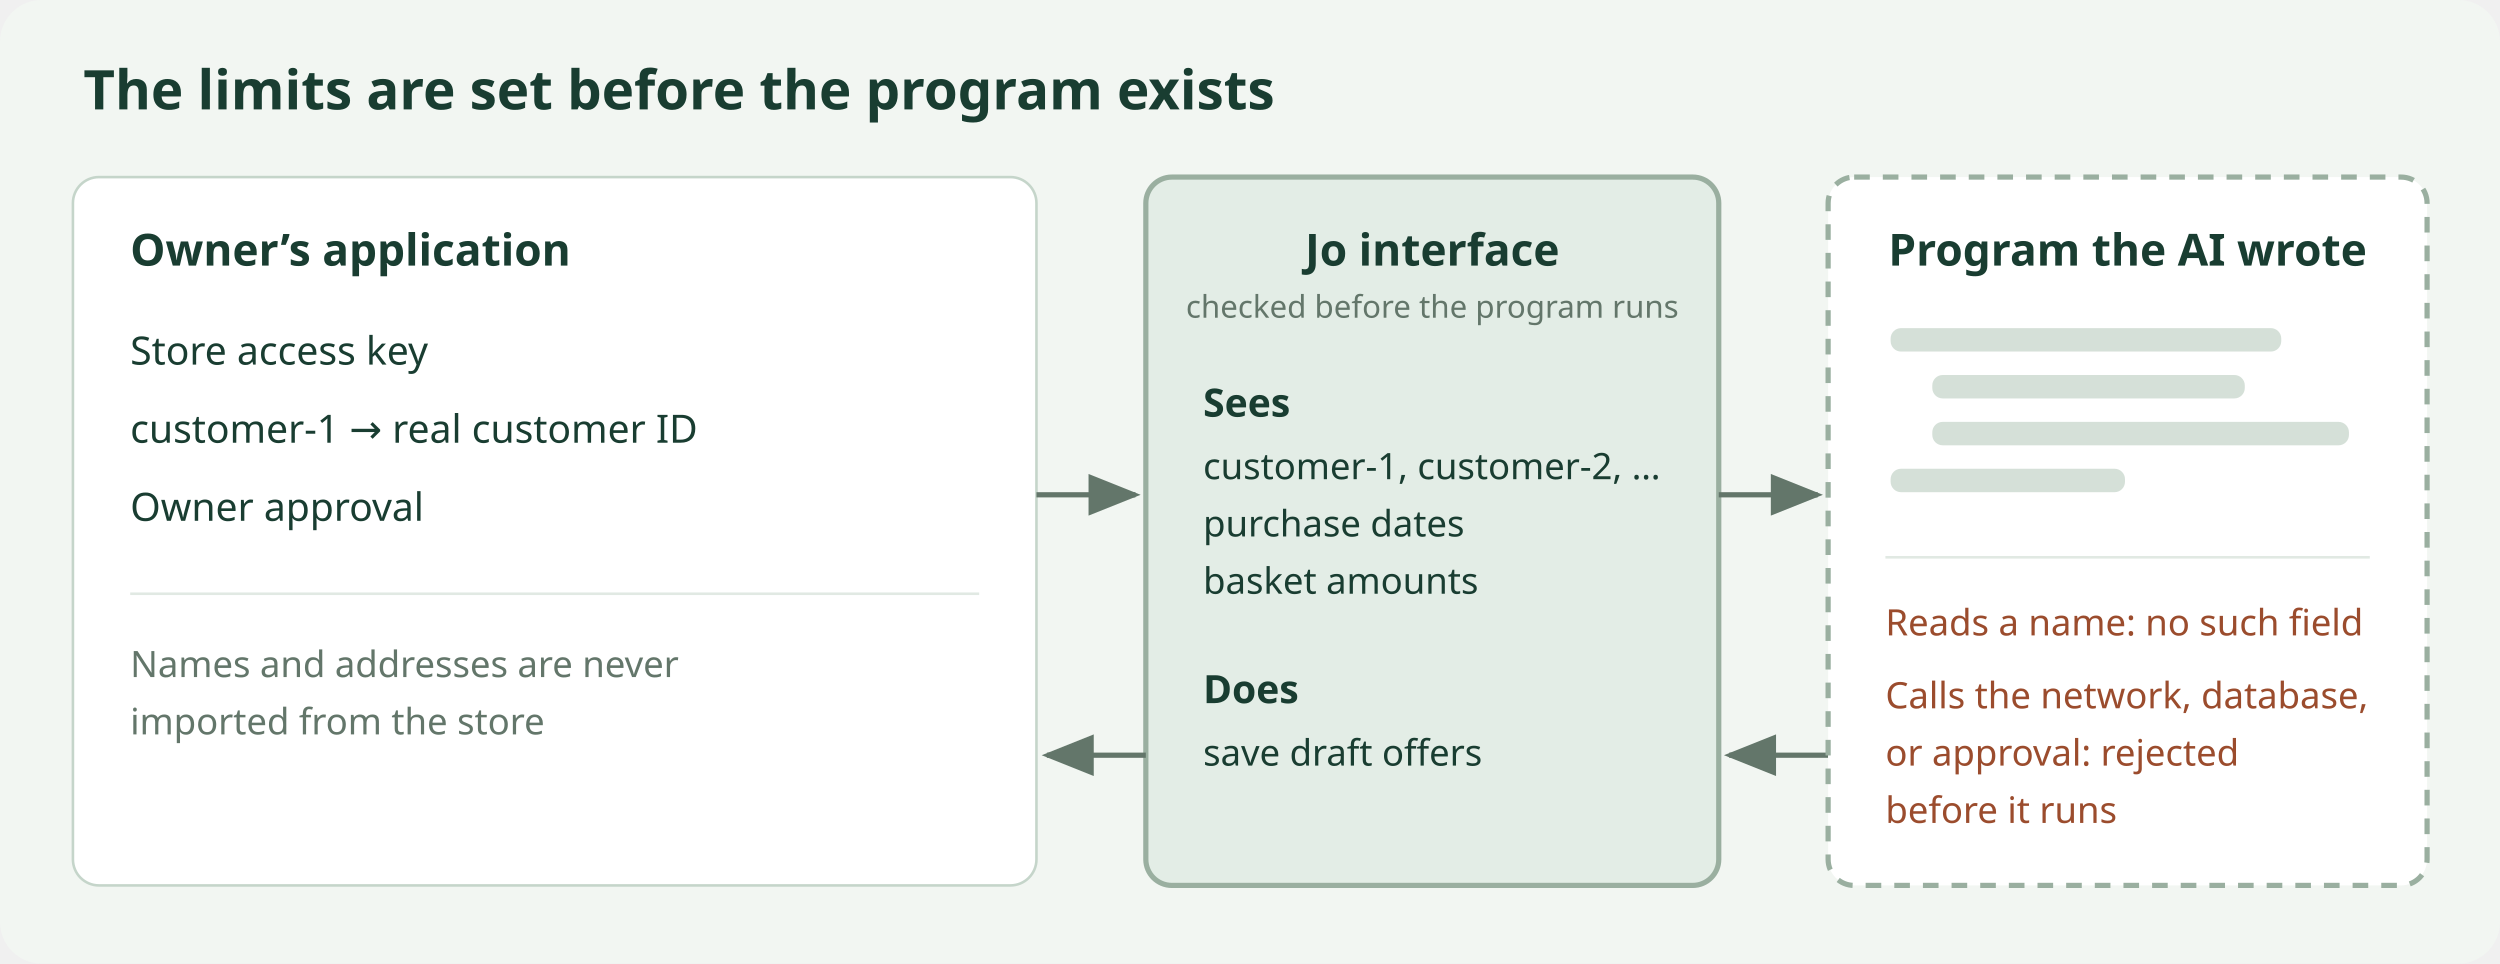
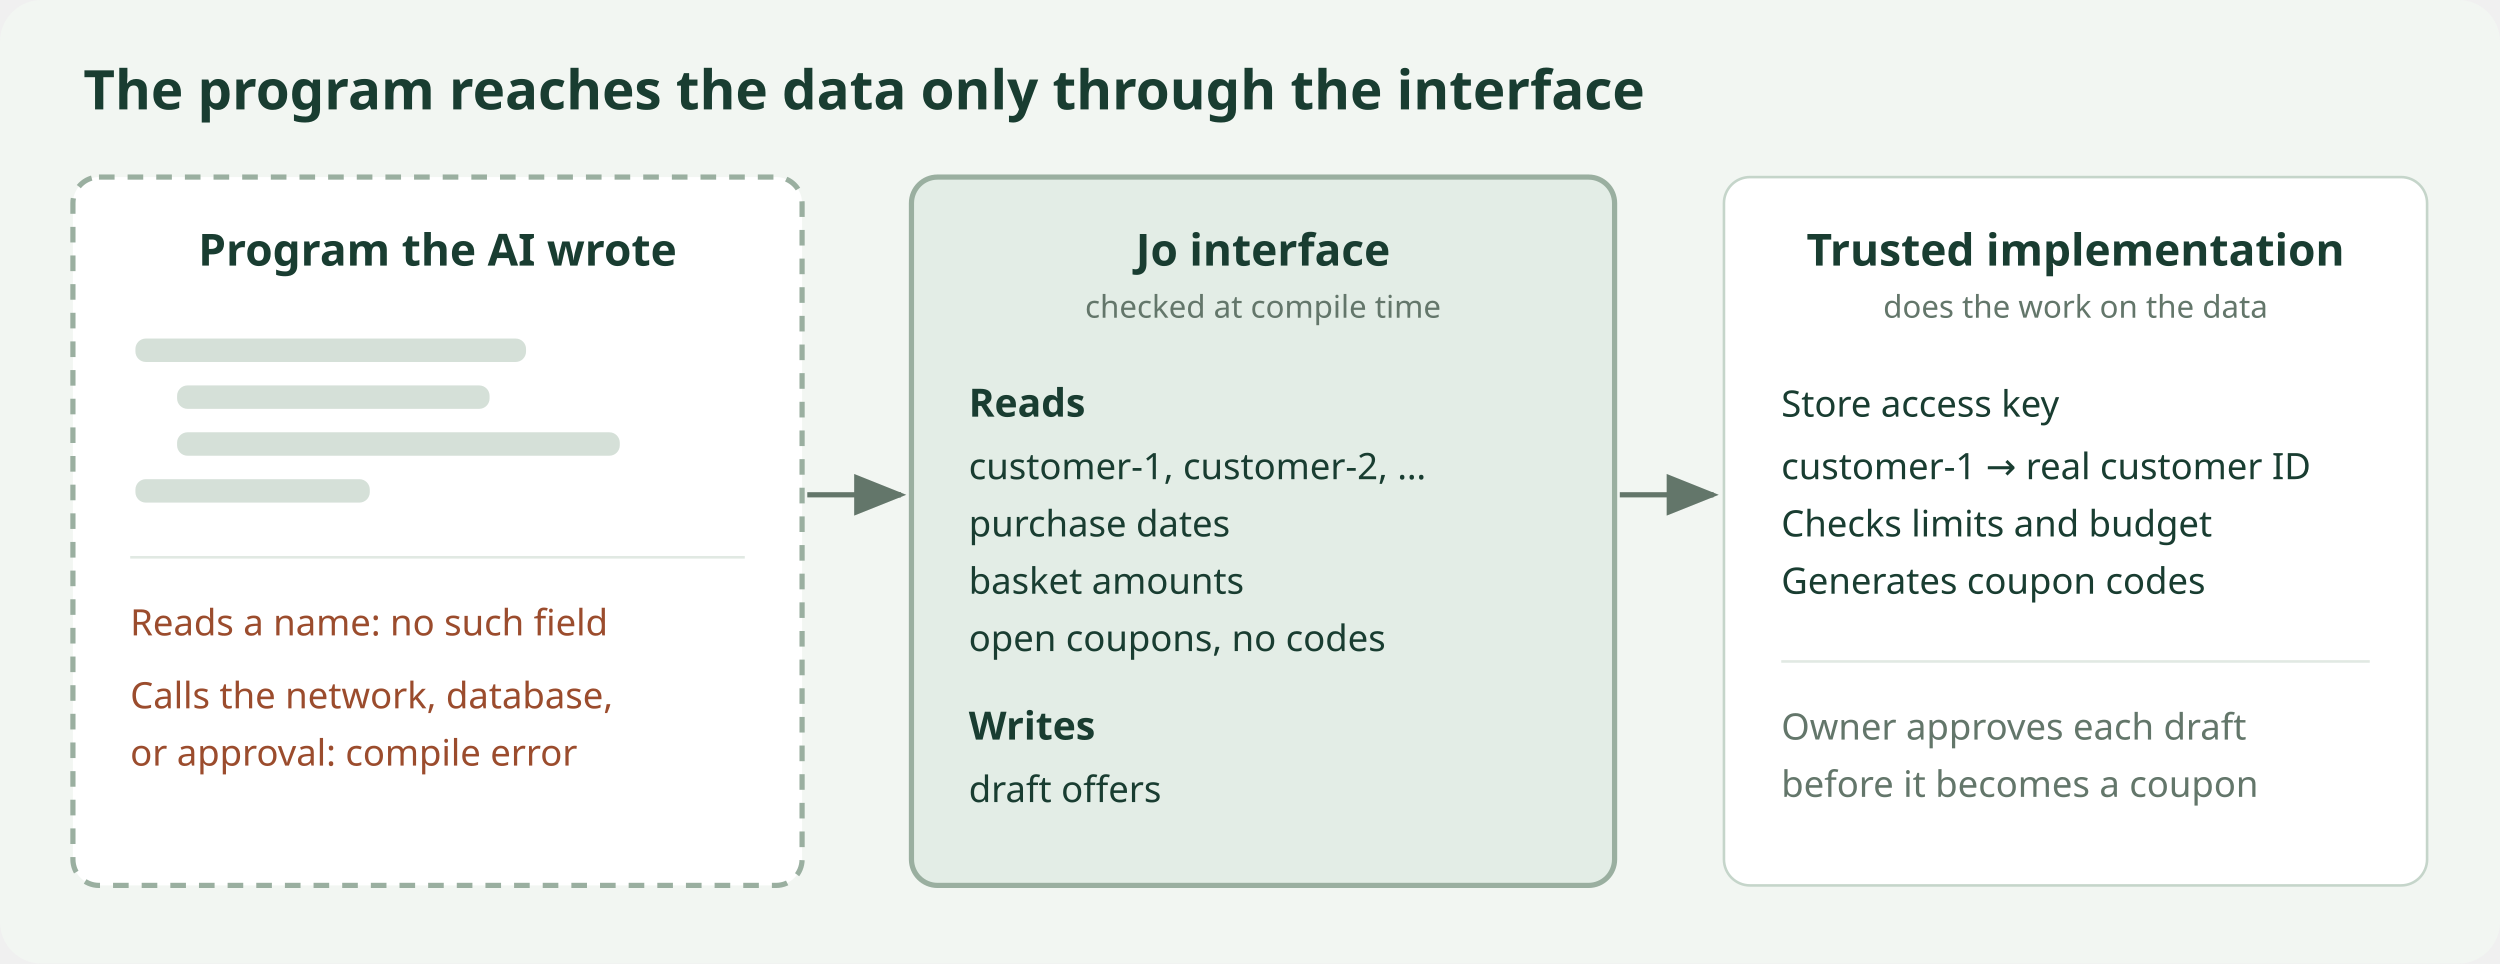
<svg xmlns="http://www.w3.org/2000/svg" viewBox="0 0 960 370" role="img" aria-labelledby="title desc">
  <defs>
    <marker id="arrow" markerWidth="10" markerHeight="8" refX="9" refY="4" orient="auto">
      <path d="M0,0 L10,4 L0,8 Z" fill="#63766a" />
    </marker>
  </defs>
  <rect width="960" height="370" rx="16" fill="#f2f6f2" />
  <g font-family="system-ui,sans-serif" fill="#193d31">
-     <text x="32" y="42" font-size="21" font-weight="600">The limits are set before the program exists</text>
-     <rect x="28" y="68" width="370" height="272" rx="10" fill="white" stroke="#c5d5ca" />
-     <text x="50" y="102" font-size="17" font-weight="600">Owner’s application</text>
-     <g font-size="15">
-       <text x="50" y="140">Store access key</text>
-       <text x="50" y="170">customer-1 → real customer ID</text>
-       <text x="50" y="200">Owner approval</text>
+     <text x="32" y="42" font-size="21" font-weight="600">The program reaches the data only through the interface</text>
+     <rect x="28" y="68" width="280" height="272" rx="10" fill="white" stroke="#9aafa0" stroke-width="2" stroke-dasharray="6 5" />
+     <text x="168" y="102" font-size="17" font-weight="600" text-anchor="middle">Program the AI wrote</text>
+     <g fill="#d5e0d8">
+       <rect x="52" y="130" width="150" height="9" rx="4" />
+       <rect x="68" y="148" width="120" height="9" rx="4" />
+       <rect x="68" y="166" width="170" height="9" rx="4" />
+       <rect x="52" y="184" width="90" height="9" rx="4" />
    </g>
-     <line x1="50" y1="228" x2="376" y2="228" stroke="#e1e9e3" />
-     <text x="50" y="260" font-size="14" fill="#63766a">Names and addresses are never</text>
-     <text x="50" y="282" font-size="14" fill="#63766a">imported from the store</text>
-     <rect x="440" y="68" width="220" height="272" rx="10" fill="#e3ede6" stroke="#9aafa0" stroke-width="2" />
-     <text x="550" y="102" font-size="17" font-weight="600" text-anchor="middle">Jo interface</text>
-     <text x="550" y="122" font-size="12" fill="#63766a" text-anchor="middle">checked before the program runs</text>
-     <text x="462" y="160" font-size="15" font-weight="600">Sees</text>
+     <line x1="50" y1="214" x2="286" y2="214" stroke="#e1e9e3" />
+     <g font-size="14" fill="#9b4c2d">
+       <text x="50" y="244">Reads a name: no such field</text>
+       <text x="50" y="272">Calls the network, database,</text>
+       <text x="50" y="294">or approval: compile error</text>
+     </g>
+     <line x1="310" y1="190" x2="346" y2="190" stroke="#63766a" stroke-width="2" marker-end="url(#arrow)" />
+     <rect x="350" y="68" width="270" height="272" rx="10" fill="#e3ede6" stroke="#9aafa0" stroke-width="2" />
+     <text x="485" y="102" font-size="17" font-weight="600" text-anchor="middle">Jo interface</text>
+     <text x="485" y="122" font-size="12" fill="#63766a" text-anchor="middle">checked at compile time</text>
+     <text x="372" y="160" font-size="15" font-weight="600">Reads</text>
    <g font-size="14">
-       <text x="462" y="184">customer-1, customer-2, …</text>
-       <text x="462" y="206">purchase dates</text>
-       <text x="462" y="228">basket amounts</text>
+       <text x="372" y="184">customer-1, customer-2, …</text>
+       <text x="372" y="206">purchase dates</text>
+       <text x="372" y="228">basket amounts</text>
+       <text x="372" y="250">open coupons, no codes</text>
    </g>
-     <text x="462" y="270" font-size="15" font-weight="600">Does</text>
-     <text x="462" y="294" font-size="14">save draft offers</text>
-     <line x1="398" y1="190" x2="436" y2="190" stroke="#63766a" stroke-width="2" marker-end="url(#arrow)" />
-     <line x1="660" y1="190" x2="698" y2="190" stroke="#63766a" stroke-width="2" marker-end="url(#arrow)" />
-     <line x1="702" y1="290" x2="664" y2="290" stroke="#63766a" stroke-width="2" marker-end="url(#arrow)" />
-     <line x1="440" y1="290" x2="402" y2="290" stroke="#63766a" stroke-width="2" marker-end="url(#arrow)" />
-     <rect x="702" y="68" width="230" height="272" rx="10" fill="white" stroke="#9aafa0" stroke-width="2" stroke-dasharray="6 5" />
-     <text x="817" y="102" font-size="17" font-weight="600" text-anchor="middle">Program the AI wrote</text>
-     <g fill="#d5e0d8">
-       <rect x="726" y="126" width="150" height="9" rx="4" />
-       <rect x="742" y="144" width="120" height="9" rx="4" />
-       <rect x="742" y="162" width="160" height="9" rx="4" />
-       <rect x="726" y="180" width="90" height="9" rx="4" />
+     <text x="372" y="284" font-size="15" font-weight="600">Writes</text>
+     <text x="372" y="308" font-size="14">draft offers</text>
+     <line x1="622" y1="190" x2="658" y2="190" stroke="#63766a" stroke-width="2" marker-end="url(#arrow)" />
+     <rect x="662" y="68" width="270" height="272" rx="10" fill="white" stroke="#c5d5ca" />
+     <text x="797" y="102" font-size="17" font-weight="600" text-anchor="middle">Trusted implementation</text>
+     <text x="797" y="122" font-size="12" fill="#63766a" text-anchor="middle">does the work on the data</text>
+     <g font-size="14">
+       <text x="684" y="160">Store access key</text>
+       <text x="684" y="184">customer-1 → real customer ID</text>
+       <text x="684" y="206">Checks limits and budget</text>
+       <text x="684" y="228">Generates coupon codes</text>
    </g>
-     <line x1="724" y1="214" x2="910" y2="214" stroke="#e1e9e3" />
-     <g font-size="14" fill="#9b4c2d">
-       <text x="724" y="244">Reads a name: no such field</text>
-       <text x="724" y="272">Calls the network, database,</text>
-       <text x="724" y="294">or approval: rejected</text>
-       <text x="724" y="316">before it runs</text>
+     <line x1="684" y1="254" x2="910" y2="254" stroke="#e1e9e3" />
+     <g font-size="14" fill="#63766a">
+       <text x="684" y="284">Owner approves each draft</text>
+       <text x="684" y="306">before it becomes a coupon</text>
    </g>
  </g>
</svg>
